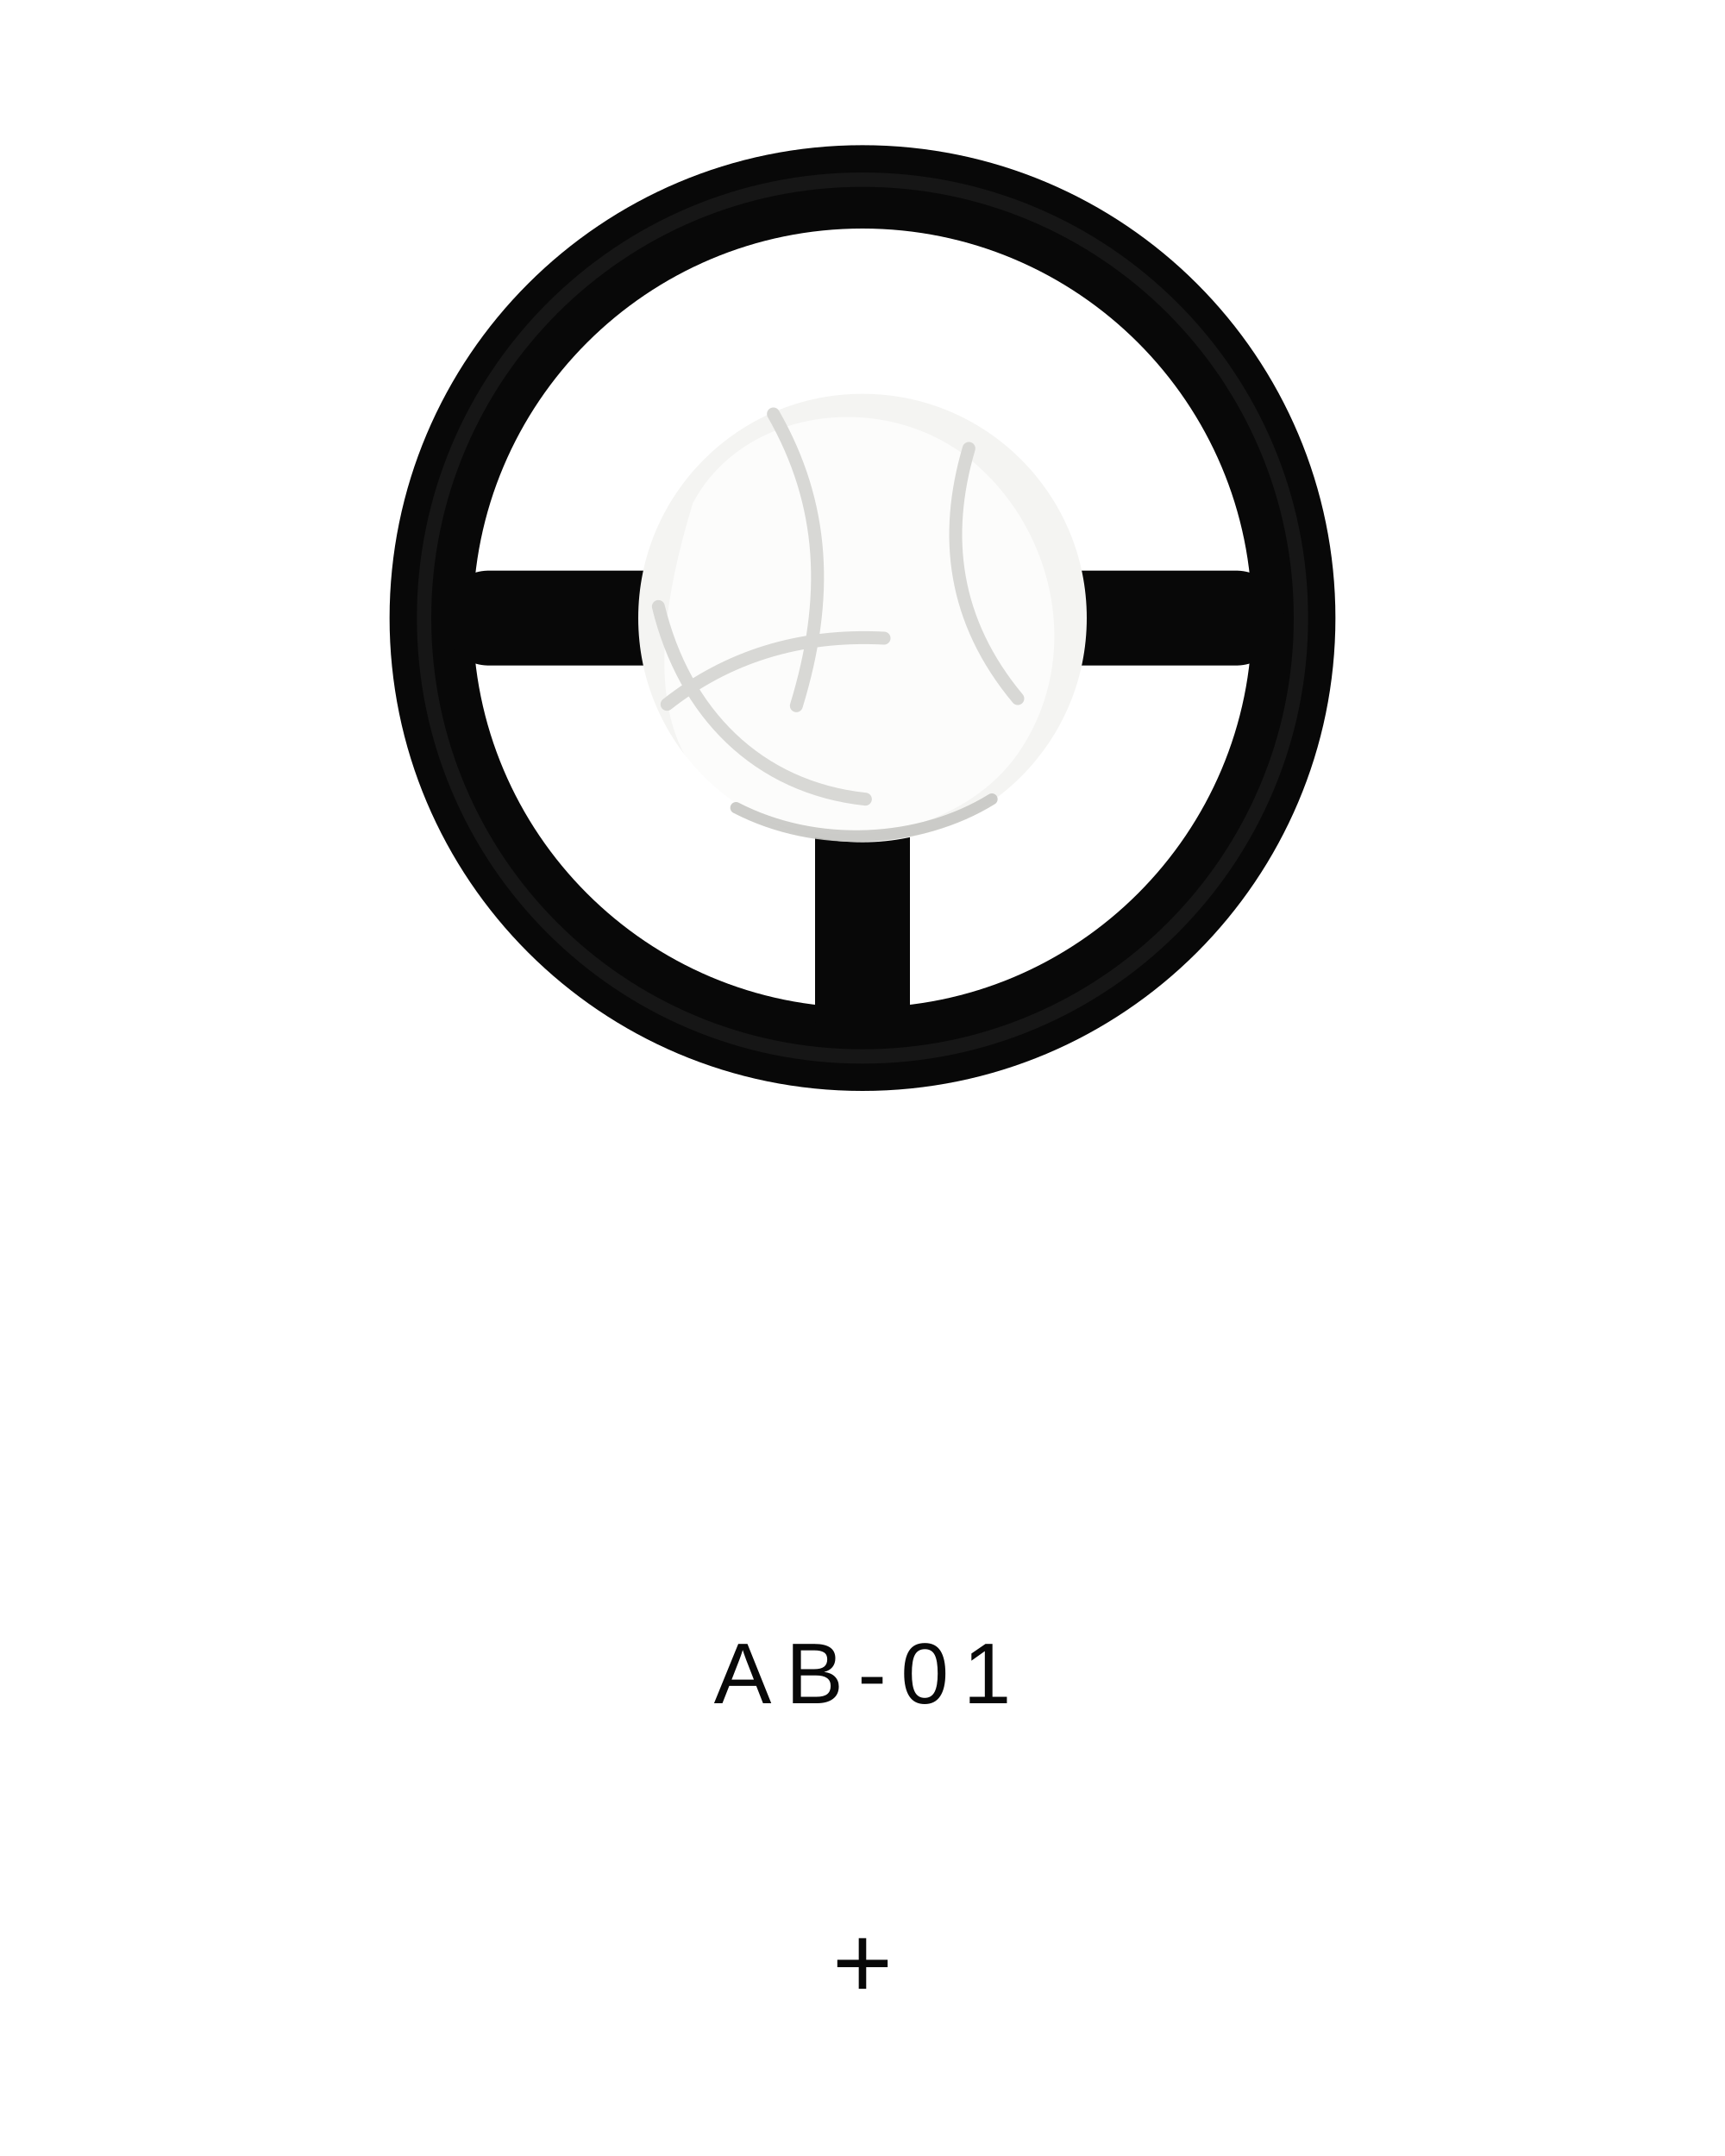
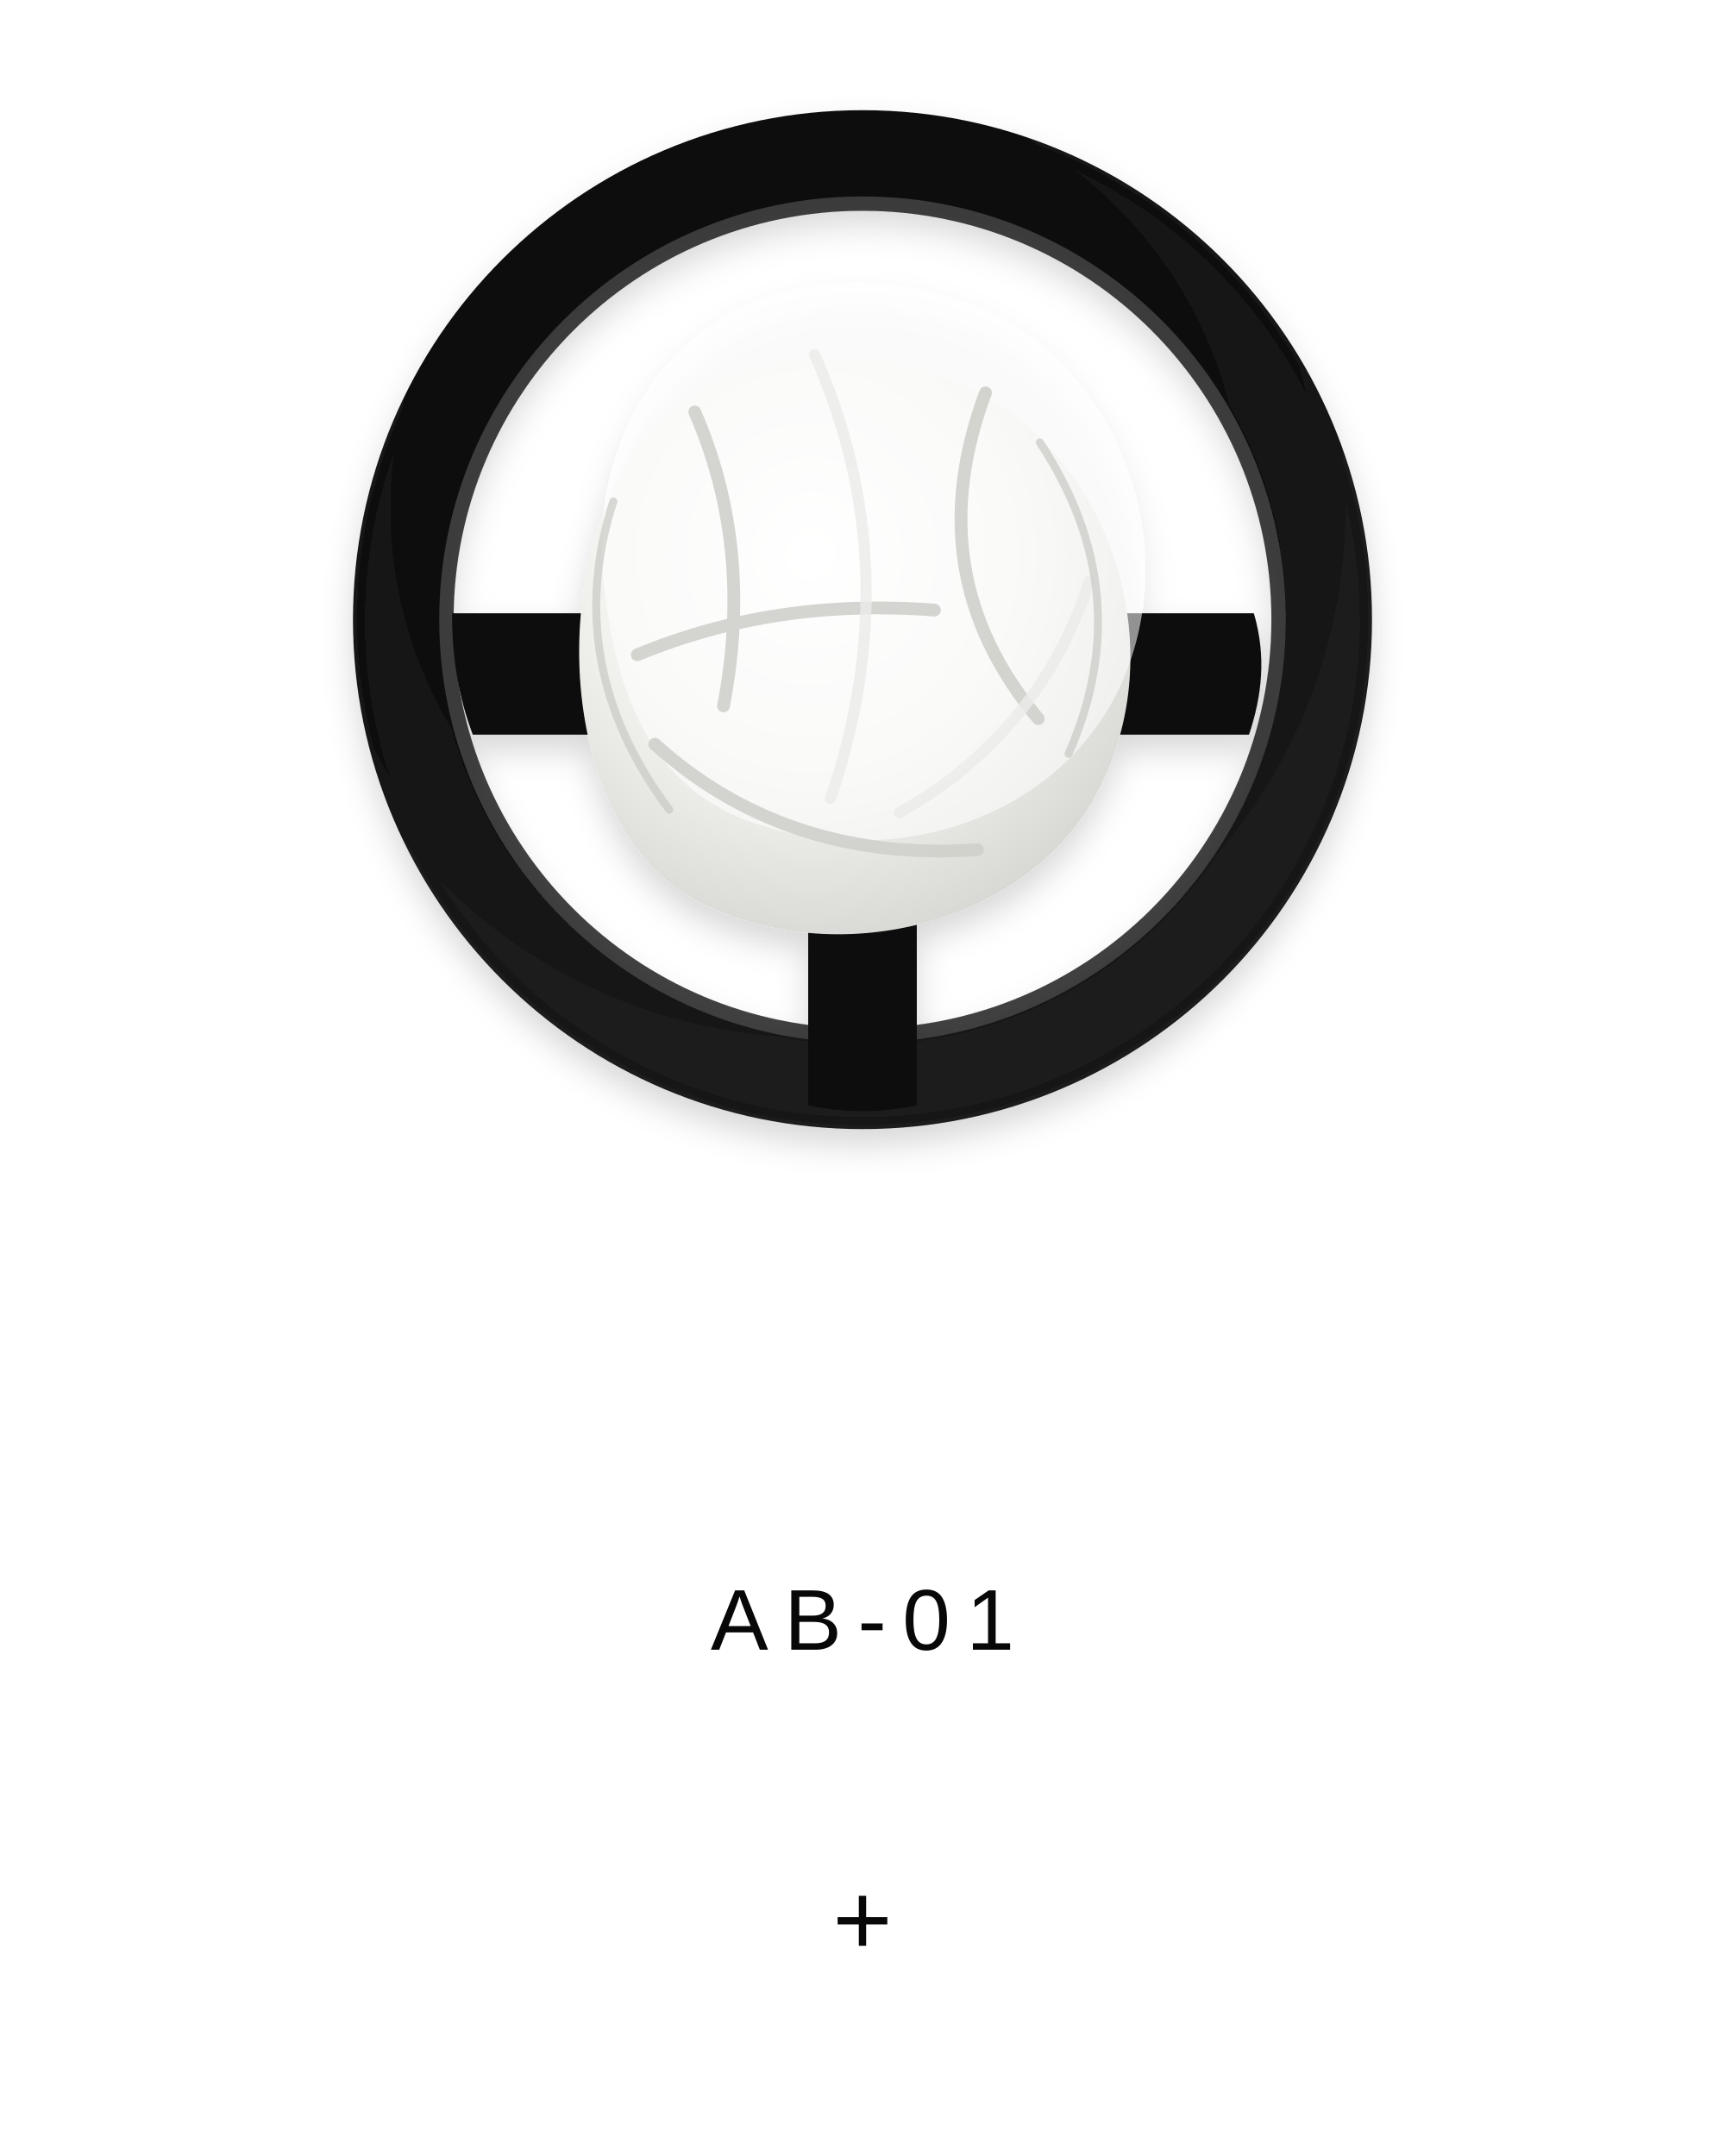
- <svg xmlns="http://www.w3.org/2000/svg" viewBox="0 0 1200 1500" role="img" aria-labelledby="title desc">
-   <rect width="1200" height="1500" fill="#fff" />
-   <g transform="translate(600 430)">
-     <circle r="300" fill="none" stroke="#080808" stroke-width="58" />
-     <path d="M-260 0H-96M96 0H260M0 96V280" fill="none" stroke="#080808" stroke-width="66" stroke-linecap="round" />
-     <circle r="305" fill="none" stroke="#2a2a2a" stroke-width="10" opacity=".4" />
-     <circle r="156" fill="#f4f4f2" />
-     <path d="M-118-80c36-68 138-80 198-26 54 48 72 132 31 196-31 49-101 73-168 54-74-20-104-84-61-224Z" fill="#fff" opacity=".72" />
-     <path d="M-142-8c18 74 69 126 144 134M-62-142c36 63 39 128 16 203M74-118c-18 61-11 120 34 174M-136 60c42-33 92-49 151-46" fill="none" stroke="#d8d8d5" stroke-width="9" stroke-linecap="round" />
-     <path d="M-88 132c56 29 128 25 178-6" fill="none" stroke="#c7c7c3" stroke-width="8" stroke-linecap="round" opacity=".9" />
+ <svg xmlns="http://www.w3.org/2000/svg" viewBox="0 0 1080 1350" role="img" aria-labelledby="title desc">
+   <defs>
+     <filter id="shadow" x="-20%" y="-20%" width="140%" height="140%">
+       <feDropShadow dx="0" dy="10" stdDeviation="10" flood-color="#000" flood-opacity=".16" />
+     </filter>
+     <radialGradient id="rim" cx="45%" cy="38%" r="62%">
+       <stop offset="0" stop-color="#292929" />
+       <stop offset=".55" stop-color="#090909" />
+       <stop offset="1" stop-color="#1d1d1d" />
+     </radialGradient>
+     <radialGradient id="bag" cx="42%" cy="34%" r="68%">
+       <stop offset="0" stop-color="#fff" />
+       <stop offset=".58" stop-color="#f2f2ef" />
+       <stop offset="1" stop-color="#d8d8d4" />
+     </radialGradient>
+   </defs>
+   <rect width="1080" height="1350" fill="#fff" />
+   <g transform="translate(540 388)" filter="url(#shadow)">
+     <circle r="292" fill="none" stroke="url(#rim)" stroke-width="54" />
+     <circle r="261" fill="none" stroke="#111" stroke-width="10" opacity=".78" />
+     <circle r="314" fill="none" stroke="#050505" stroke-width="5" opacity=".35" />
+     <path d="M-245-4h158c22 0 38 17 38 38s-16 38-38 38h-157c-9-24-13-48-13-76Z" fill="#070707" />
+     <path d="M87-4h158c8 27 5 52-3 76H87c-22 0-38-17-38-38S65-4 87-4Z" fill="#070707" />
+     <path d="M-34 107h68v197c-23 5-45 5-68 0Z" fill="#070707" />
+     <path d="M-130-122c55-55 171-58 237 4 59 55 81 151 39 228-42 78-157 111-246 68-92-44-102-219-30-300Z" fill="url(#bag)" />
+     <path d="M-162-22c-8-69 20-136 78-169 64-36 158-22 209 31 50 52 67 131 38 198-36 83-138 121-232 89-55-19-84-67-93-149Z" fill="#fff" opacity=".56" />
+     <path d="M-105-130c24 55 31 116 18 184M77-142c-28 75-18 143 33 204M-141 22c58-24 119-33 186-28M-130 78c52 47 119 72 202 66" fill="none" stroke="#d0d0cc" stroke-width="8" stroke-linecap="round" opacity=".92" />
+     <path d="M-30-166c39 88 43 181 10 278M142-24c-20 62-59 111-119 145" fill="none" stroke="#ececea" stroke-width="7" stroke-linecap="round" opacity=".82" />
+     <path d="M-156-74c-22 68-10 133 35 193M111-111c41 62 48 127 18 195" fill="none" stroke="#c9c9c5" stroke-width="5" stroke-linecap="round" opacity=".72" />
  </g>
-   <text x="600" y="1185" text-anchor="middle" font-family="Arial, Helvetica, sans-serif" font-size="60" letter-spacing="10" fill="#080808">AB-01</text>
-   <text x="600" y="1390" text-anchor="middle" font-family="Arial, Helvetica, sans-serif" font-size="72" fill="#080808">+</text>
+   <text x="540" y="1033" text-anchor="middle" font-family="Arial, Helvetica, sans-serif" font-size="54" letter-spacing="10" fill="#080808">AB-01</text>
+   <text x="540" y="1224" text-anchor="middle" font-family="Arial, Helvetica, sans-serif" font-size="64" fill="#080808">+</text>
</svg>
